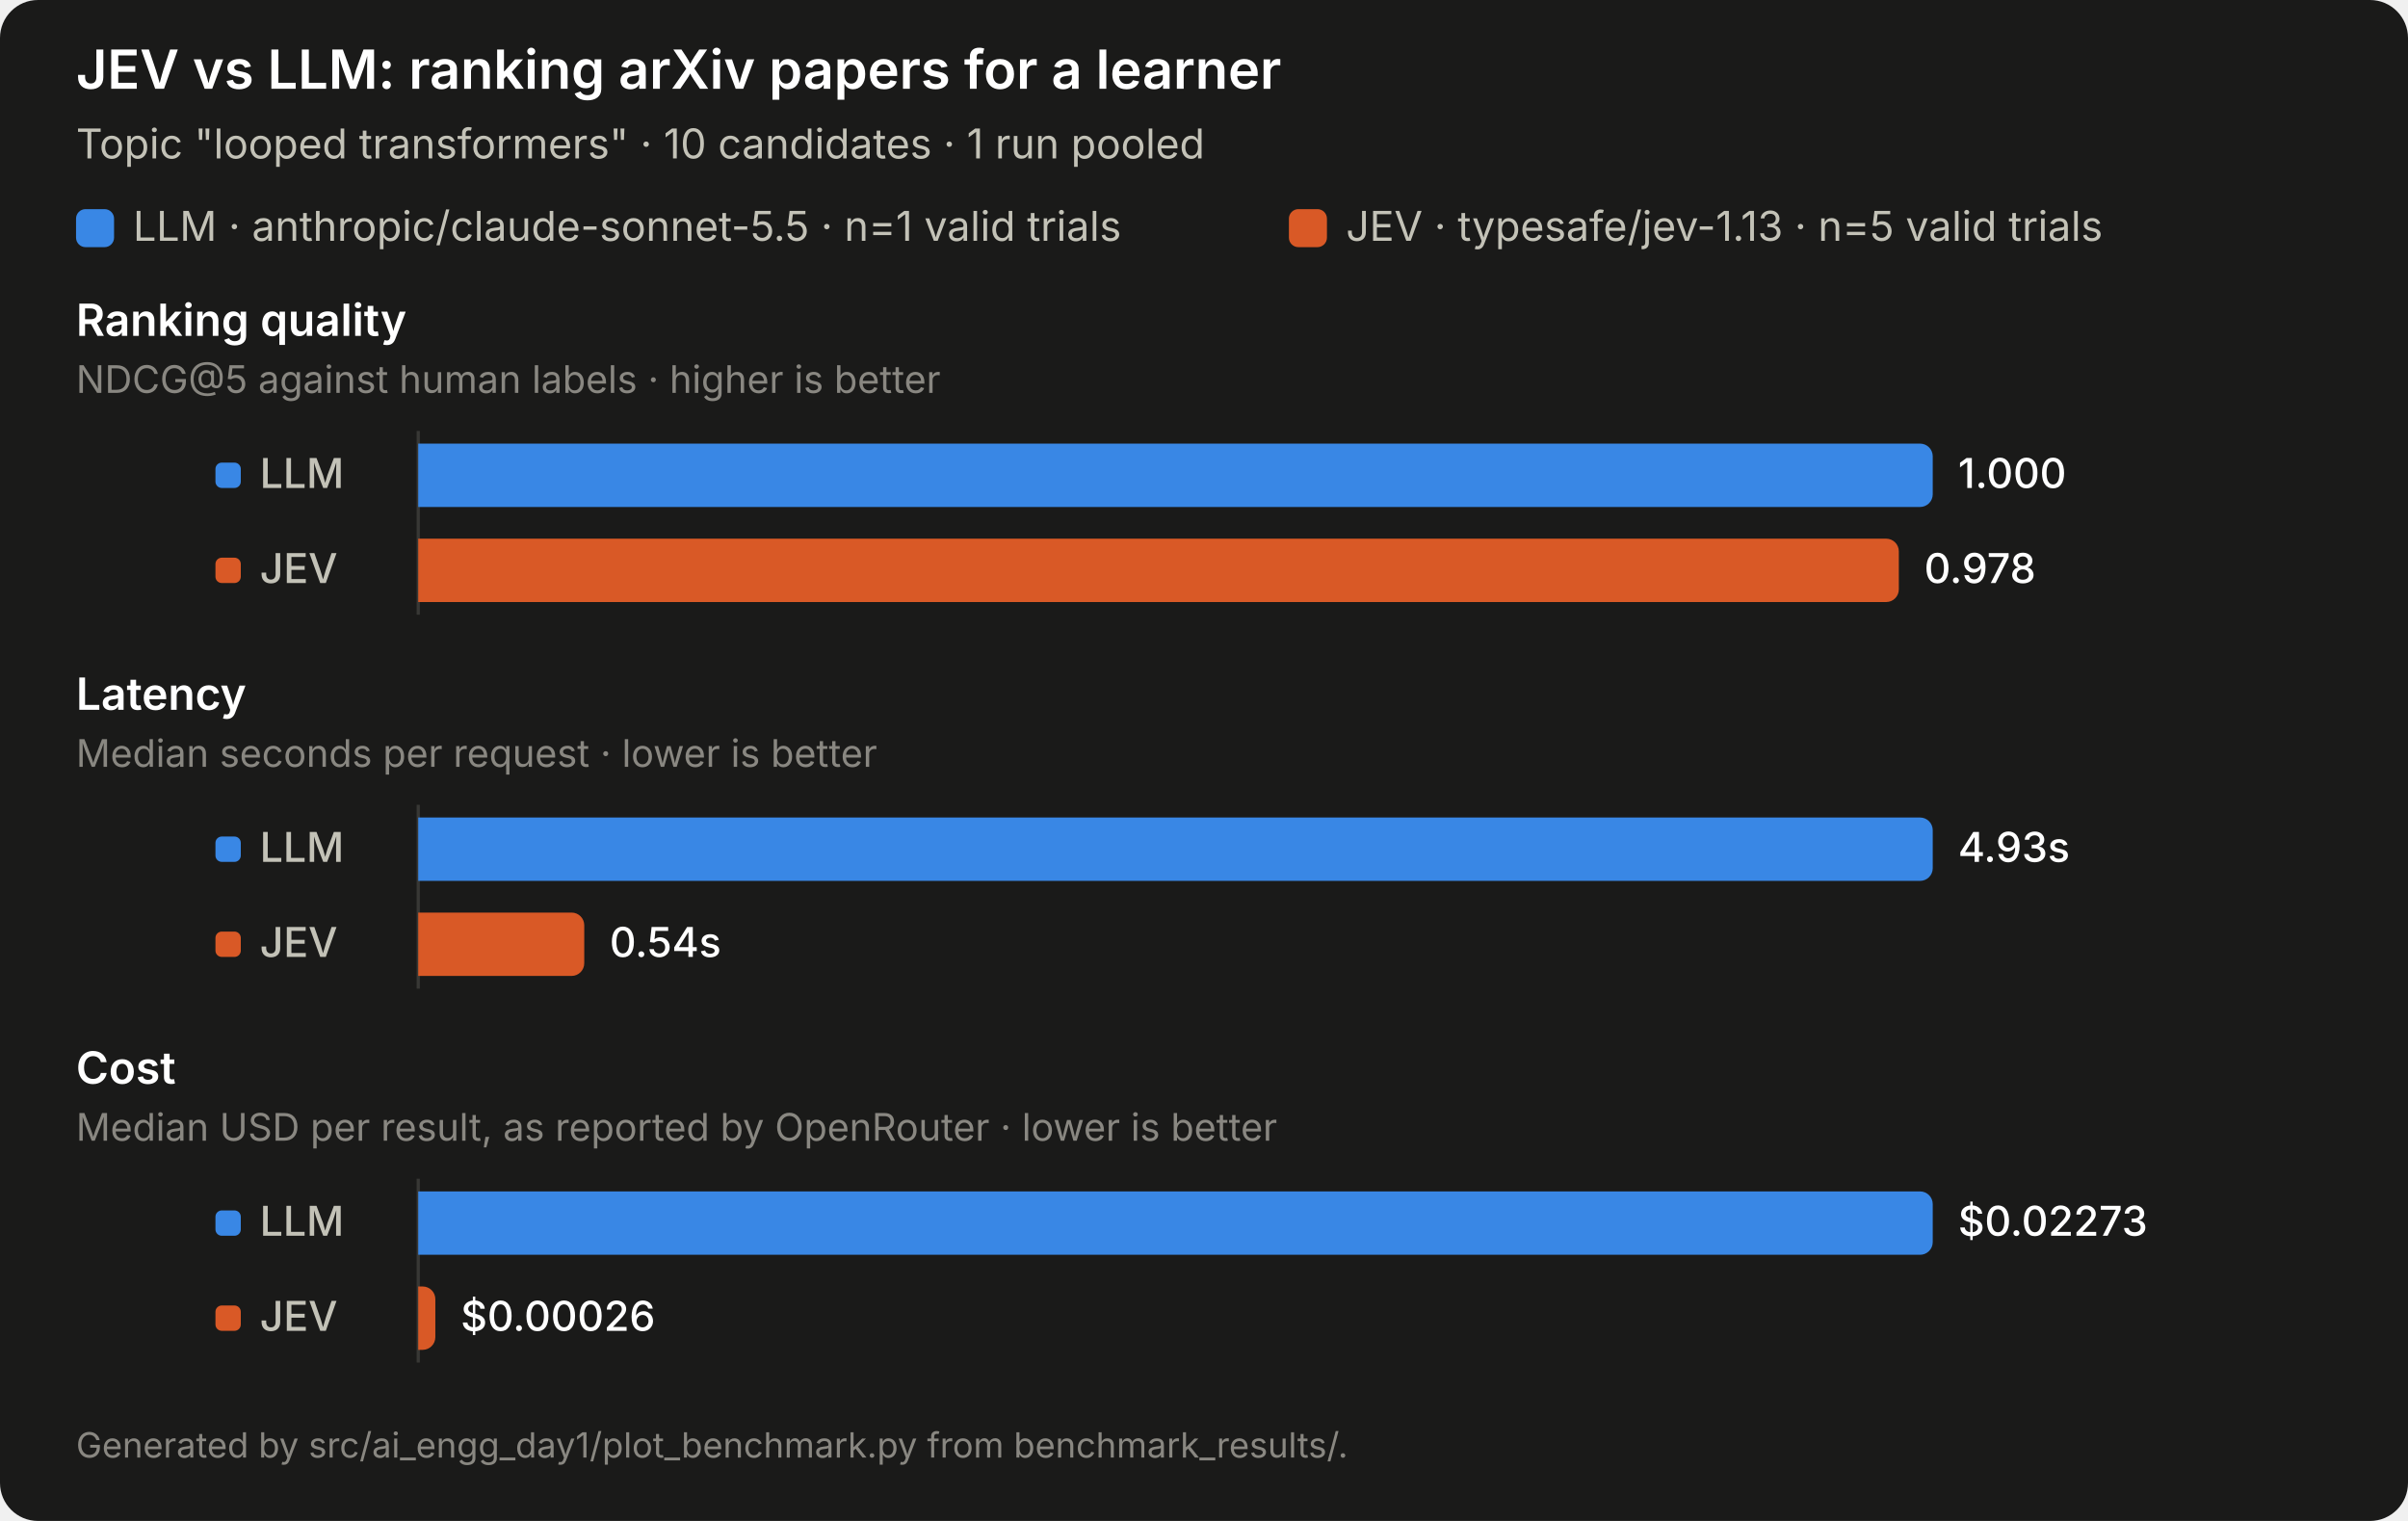
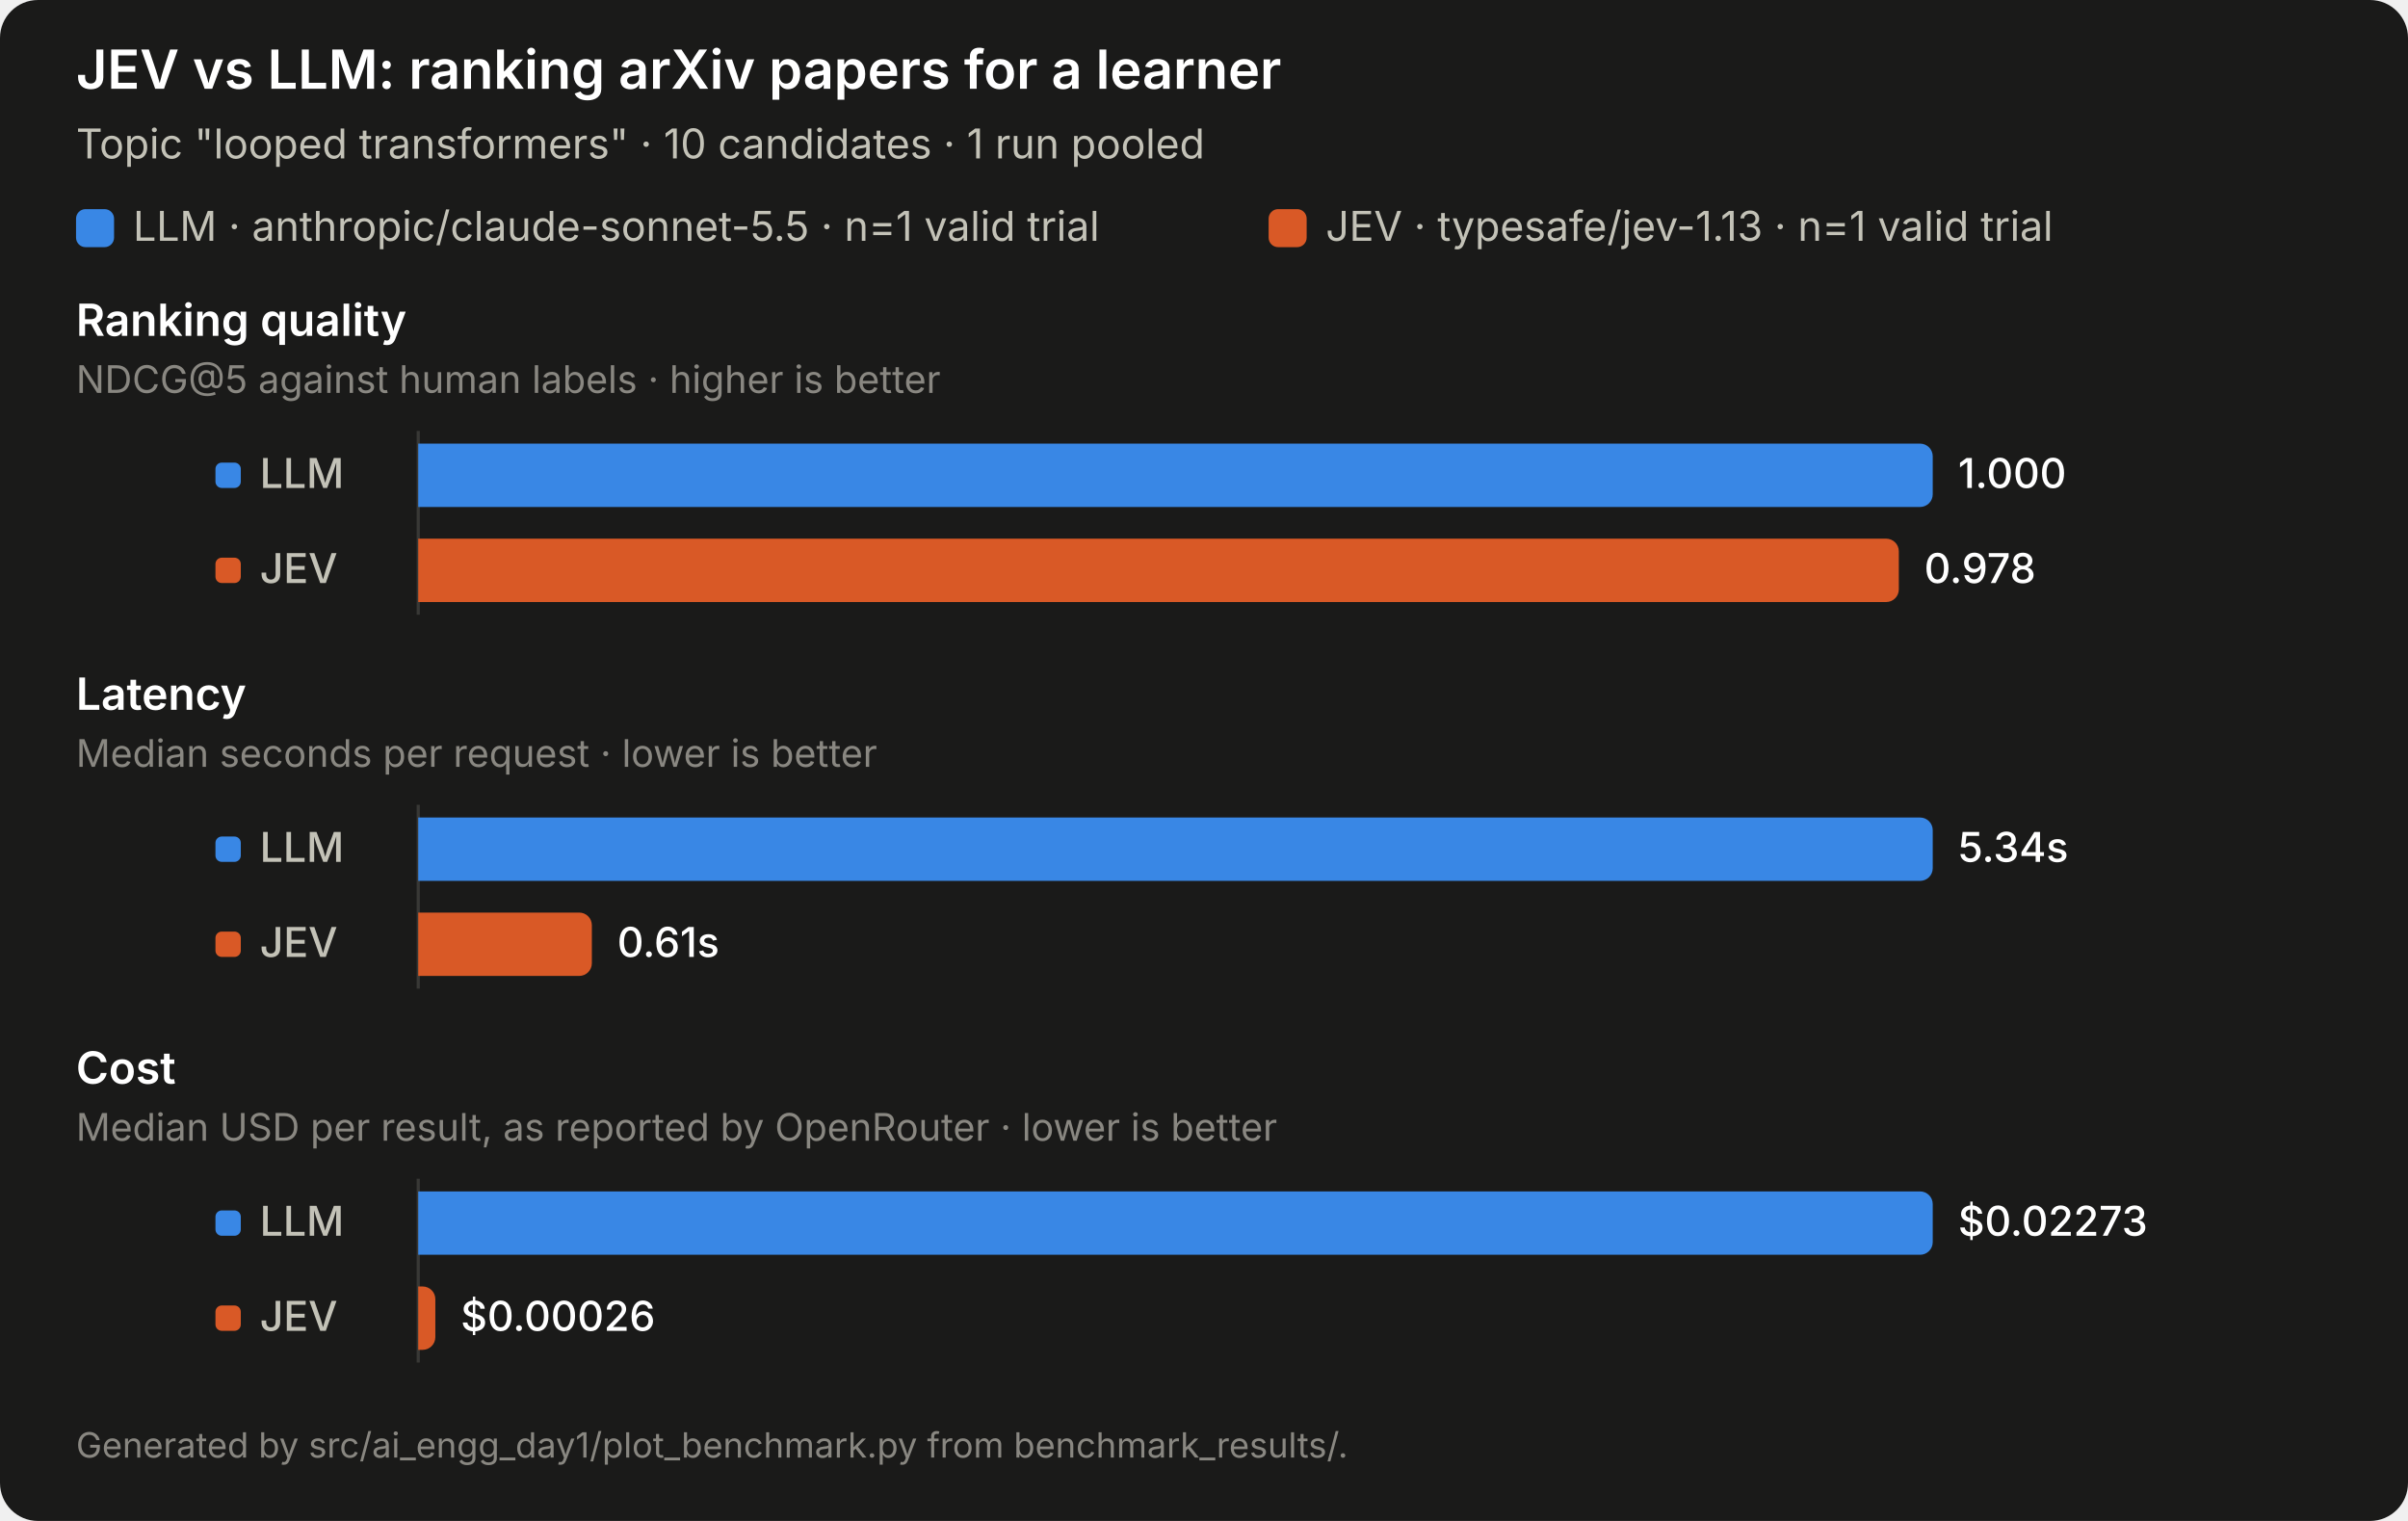
<svg xmlns="http://www.w3.org/2000/svg" width="760" height="480" viewBox="0 0 760 480" font-family="system-ui, -apple-system, 'Segoe UI', sans-serif" role="img" aria-label="JEV vs LLM benchmark comparison">
  <rect width="100%" height="100%" rx="12" fill="#1a1a19" />
  <text x="24" y="28" fill="#ffffff" font-size="17" font-weight="600" text-anchor="start">JEV vs LLM: ranking arXiv papers for a learner</text>
  <text x="24" y="50" fill="#c3c2b7" font-size="13" font-weight="400" text-anchor="start">Topic "looped transformers" · 10 candidates · 1 run pooled</text>
  <rect x="24" y="66" width="12" height="12" rx="3" fill="#3987e5" />
-   <text x="42" y="76" fill="#c3c2b7" font-size="13" font-weight="400" text-anchor="start">LLM · anthropic/claude-sonnet-5.5 · n=1 valid trials</text>
-   <rect x="406.8" y="66" width="12" height="12" rx="3" fill="#d95926" />
-   <text x="424.8" y="76" fill="#c3c2b7" font-size="13" font-weight="400" text-anchor="start">JEV · typesafe/jev-1.13 · n=5 valid trials</text>
+   <text x="42" y="76" fill="#c3c2b7" font-size="13" font-weight="400" text-anchor="start">LLM · anthropic/claude-sonnet-5.5 · n=1 valid trial</text>
+   <rect x="400.4" y="66" width="12" height="12" rx="3" fill="#d95926" />
+   <text x="418.4" y="76" fill="#c3c2b7" font-size="13" font-weight="400" text-anchor="start">JEV · typesafe/jev-1.13 · n=1 valid trial</text>
  <text x="24" y="106" fill="#ffffff" font-size="14" font-weight="600" text-anchor="start">Ranking quality</text>
  <text x="24" y="124" fill="#898781" font-size="12" font-weight="400" text-anchor="start">NDCG@5 against human labels · higher is better</text>
  <line x1="132" y1="136" x2="132" y2="194" stroke="#383835" stroke-width="1" />
  <rect x="68" y="146" width="8" height="8" rx="2" fill="#3987e5" />
  <text x="82" y="154" fill="#c3c2b7" font-size="13" font-weight="500" text-anchor="start">LLM</text>
  <path d="M132,140h474.0a4,4 0 0 1 4,4v12a4,4 0 0 1 -4,4h-474.0z" fill="#3987e5" />
  <text x="618.0" y="154" fill="#ffffff" font-size="13" font-weight="500" text-anchor="start">1.000</text>
  <rect x="68" y="176" width="8" height="8" rx="2" fill="#d95926" />
  <text x="82" y="184" fill="#c3c2b7" font-size="13" font-weight="500" text-anchor="start">JEV</text>
  <path d="M132,170h463.3a4,4 0 0 1 4,4v12a4,4 0 0 1 -4,4h-463.3z" fill="#d95926" />
  <text x="607.3" y="184" fill="#ffffff" font-size="13" font-weight="500" text-anchor="start">0.978</text>
  <text x="24" y="224" fill="#ffffff" font-size="14" font-weight="600" text-anchor="start">Latency</text>
  <text x="24" y="242" fill="#898781" font-size="12" font-weight="400" text-anchor="start">Median seconds per request · lower is better</text>
  <line x1="132" y1="254" x2="132" y2="312" stroke="#383835" stroke-width="1" />
  <rect x="68" y="264" width="8" height="8" rx="2" fill="#3987e5" />
  <text x="82" y="272" fill="#c3c2b7" font-size="13" font-weight="500" text-anchor="start">LLM</text>
  <path d="M132,258h474.0a4,4 0 0 1 4,4v12a4,4 0 0 1 -4,4h-474.0z" fill="#3987e5" />
-   <text x="618.0" y="272" fill="#ffffff" font-size="13" font-weight="500" text-anchor="start">4.93s</text>
+   <text x="618.0" y="272" fill="#ffffff" font-size="13" font-weight="500" text-anchor="start">5.34s</text>
  <rect x="68" y="294" width="8" height="8" rx="2" fill="#d95926" />
  <text x="82" y="302" fill="#c3c2b7" font-size="13" font-weight="500" text-anchor="start">JEV</text>
-   <path d="M132,288h48.4a4,4 0 0 1 4,4v12a4,4 0 0 1 -4,4h-48.4z" fill="#d95926" />
-   <text x="192.4" y="302" fill="#ffffff" font-size="13" font-weight="500" text-anchor="start">0.54s</text>
+   <path d="M132,288h50.8a4,4 0 0 1 4,4v12a4,4 0 0 1 -4,4h-50.8z" fill="#d95926" />
+   <text x="194.8" y="302" fill="#ffffff" font-size="13" font-weight="500" text-anchor="start">0.61s</text>
  <text x="24" y="342" fill="#ffffff" font-size="14" font-weight="600" text-anchor="start">Cost</text>
  <text x="24" y="360" fill="#898781" font-size="12" font-weight="400" text-anchor="start">Median USD per result, as reported by OpenRouter · lower is better</text>
  <line x1="132" y1="372" x2="132" y2="430" stroke="#383835" stroke-width="1" />
  <rect x="68" y="382" width="8" height="8" rx="2" fill="#3987e5" />
  <text x="82" y="390" fill="#c3c2b7" font-size="13" font-weight="500" text-anchor="start">LLM</text>
  <path d="M132,376h474.0a4,4 0 0 1 4,4v12a4,4 0 0 1 -4,4h-474.0z" fill="#3987e5" />
  <text x="618.0" y="390" fill="#ffffff" font-size="13" font-weight="500" text-anchor="start">$0.02273</text>
  <rect x="68" y="412" width="8" height="8" rx="2" fill="#d95926" />
  <text x="82" y="420" fill="#c3c2b7" font-size="13" font-weight="500" text-anchor="start">JEV</text>
  <path d="M132,406h1.4a4,4 0 0 1 4,4v12a4,4 0 0 1 -4,4h-1.4z" fill="#d95926" />
  <text x="145.4" y="420" fill="#ffffff" font-size="13" font-weight="500" text-anchor="start">$0.00026</text>
  <text x="24" y="460" fill="#898781" font-size="11" font-weight="400" text-anchor="start">Generated by src/ai_engg_day1/plot_benchmark.py from benchmark_results/.</text>
</svg>
